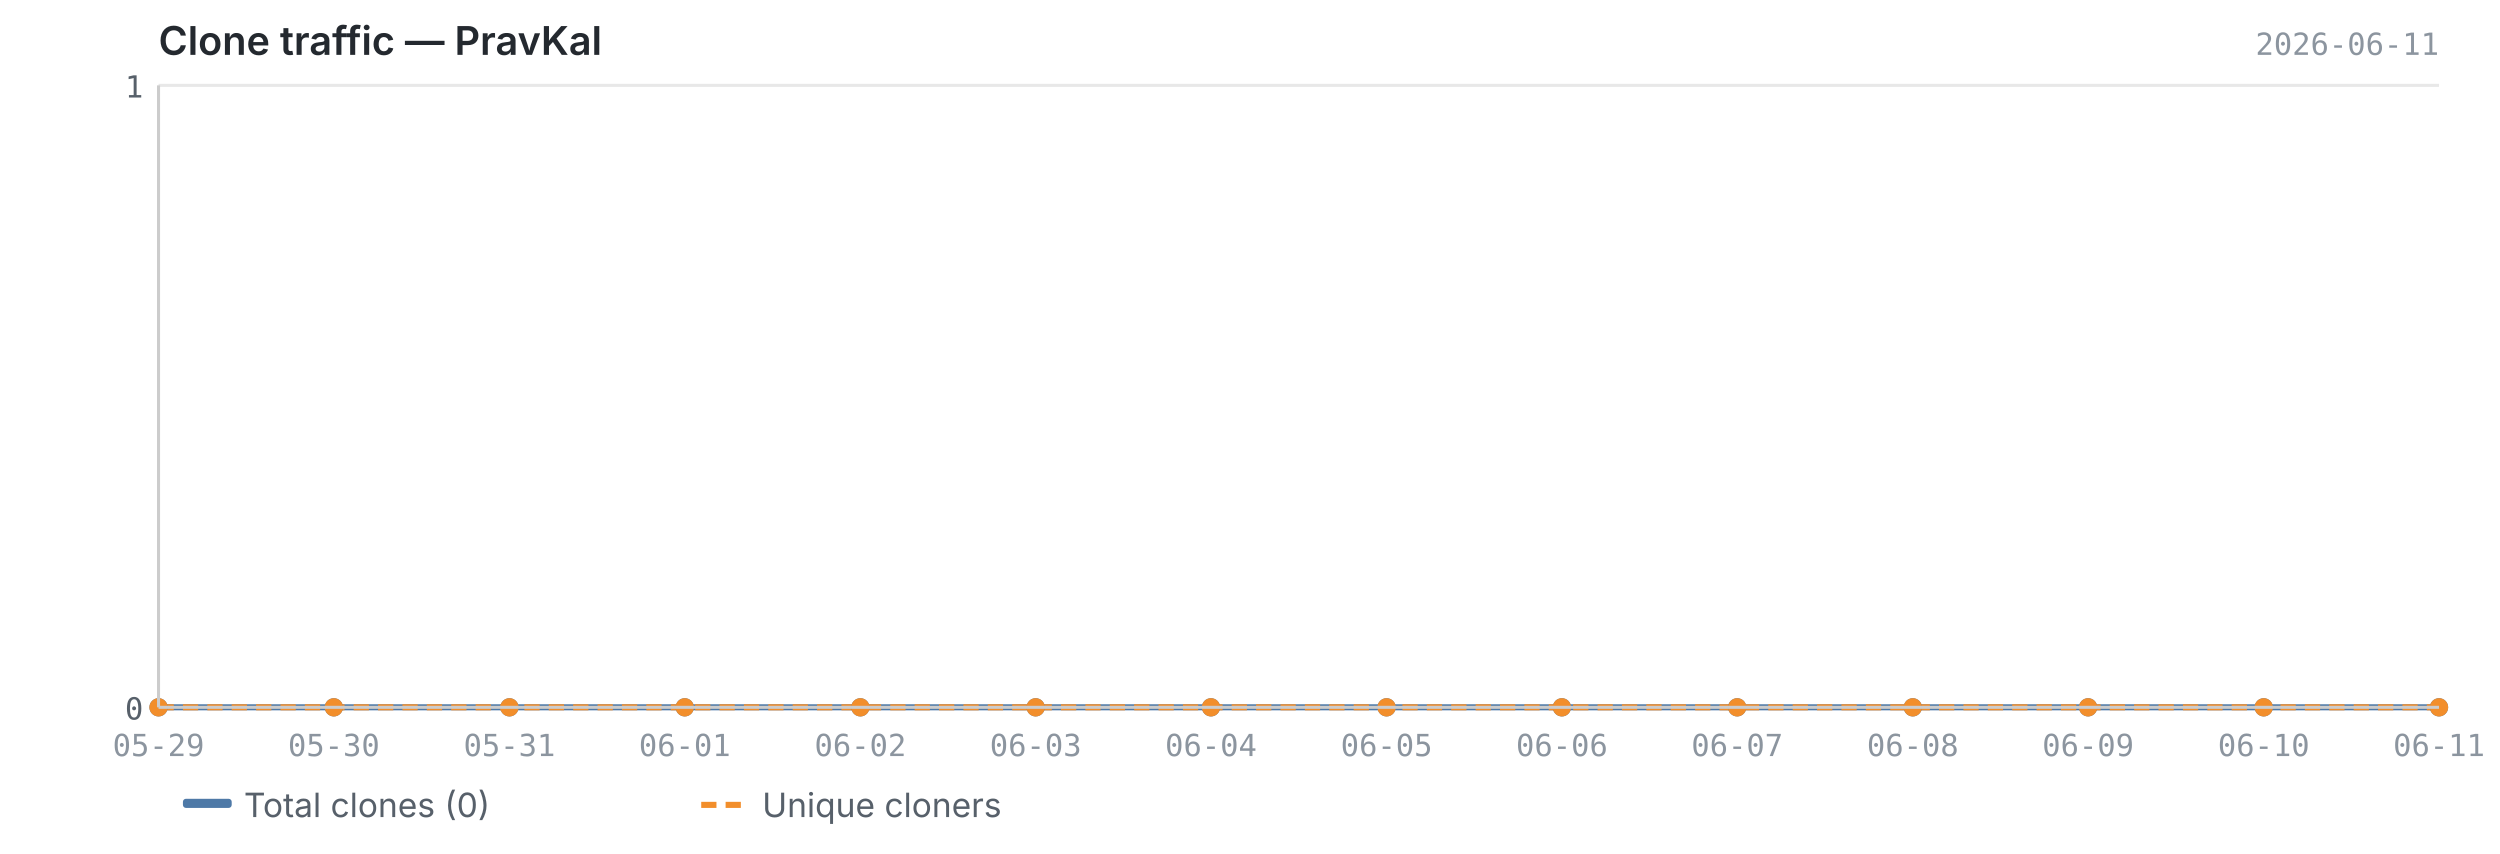
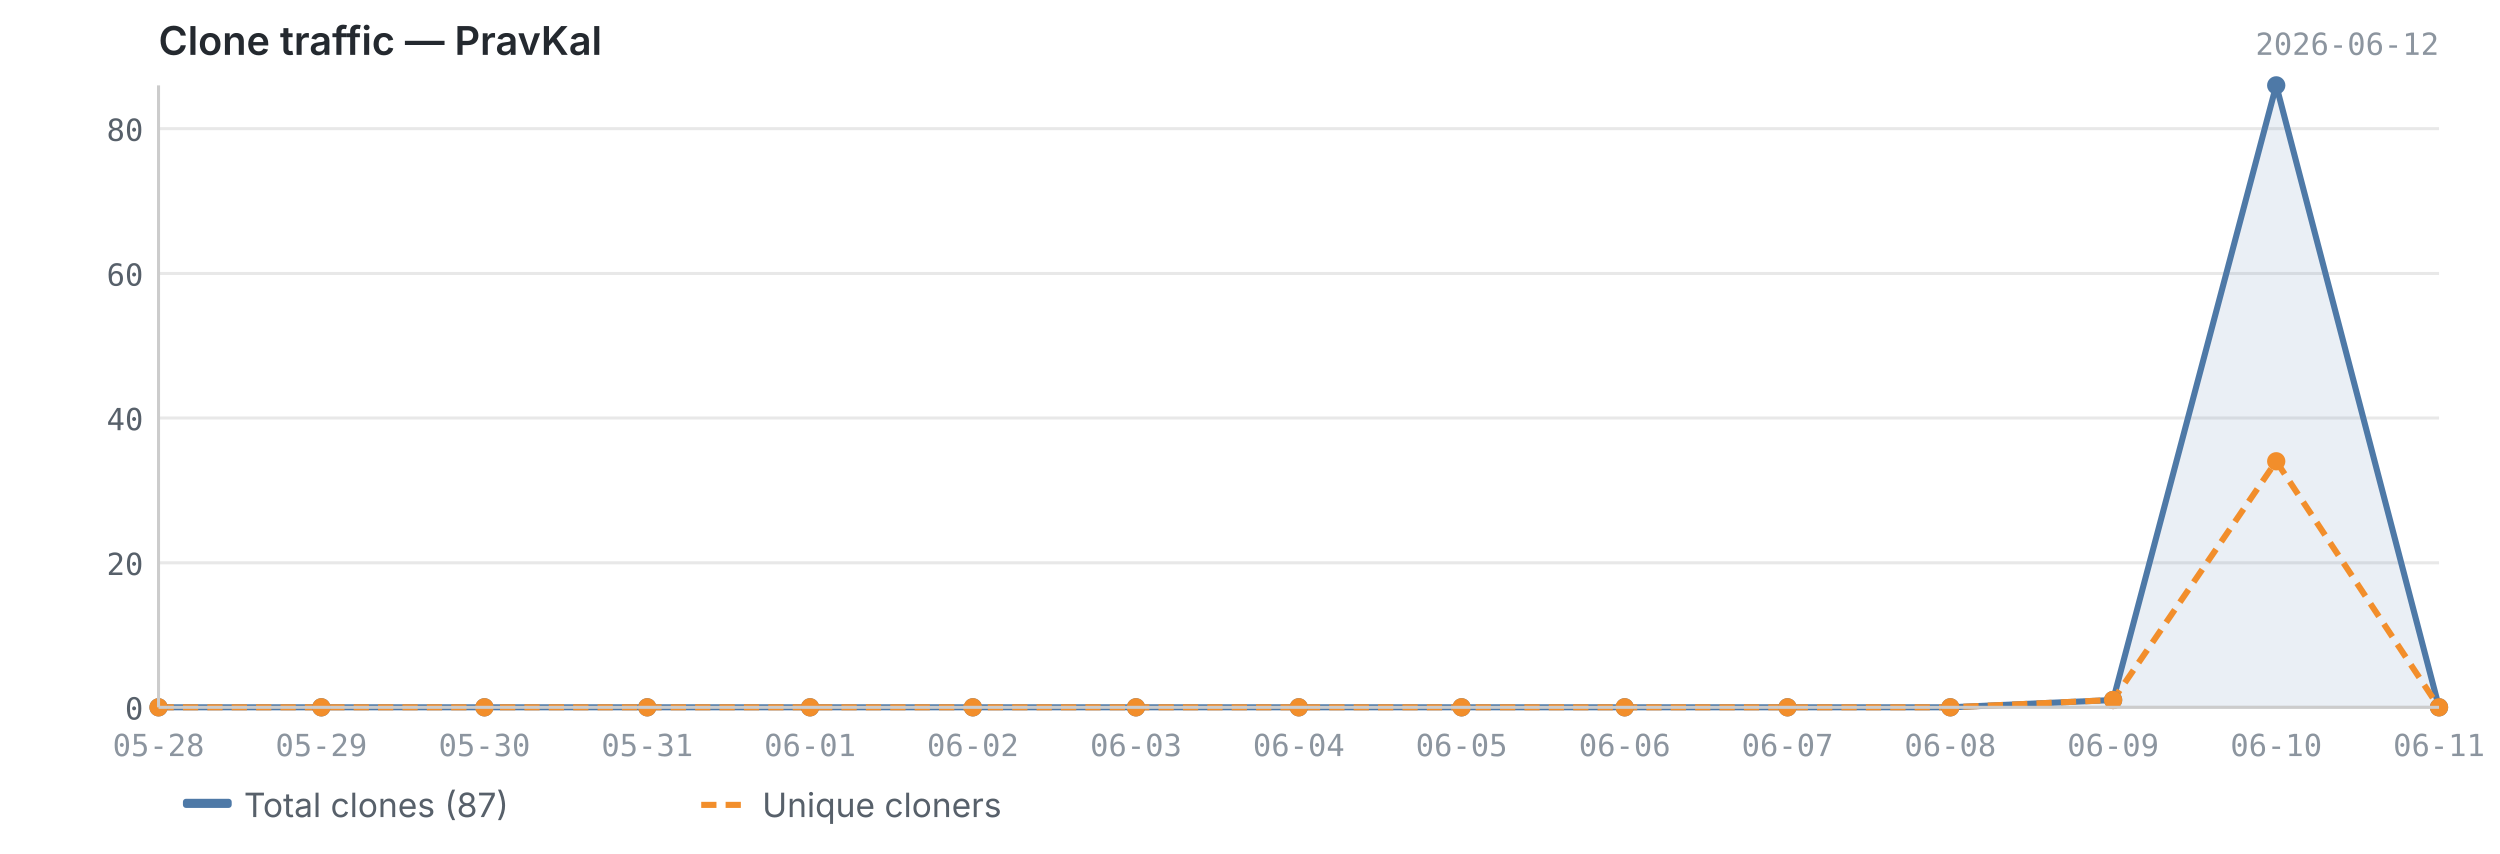
<svg xmlns="http://www.w3.org/2000/svg" viewBox="0 0 820 280" width="820" height="280">
  <text x="52" y="18" font-size="13" font-weight="600" fill="#24292f" font-family="-apple-system, BlinkMacSystemFont, 'Segoe UI', sans-serif">Clone traffic — PravKal</text>
-   <text x="800" y="18" font-size="10" fill="#8c959f" font-family="ui-monospace, SFMono-Regular, 'SF Mono', Menlo, monospace" text-anchor="end">2026-06-11</text>
+   <text x="800" y="18" font-size="10" fill="#8c959f" font-family="ui-monospace, SFMono-Regular, 'SF Mono', Menlo, monospace" text-anchor="end">2026-06-12</text>
  <line x1="52" y1="232.0" x2="800" y2="232.0" stroke="#e8e8e8" stroke-width="1" />
-   <line x1="52" y1="28.0" x2="800" y2="28.0" stroke="#e8e8e8" stroke-width="1" />
-   <path d="M52.0,232.0 L52.0,232.0 L109.5,232.0 L167.1,232.0 L224.6,232.0 L282.2,232.0 L339.7,232.0 L397.2,232.0 L454.8,232.0 L512.3,232.0 L569.8,232.0 L627.4,232.0 L684.9,232.0 L742.5,232.0 L800.0,232.0 L800.0,232.0 L52.0,232.0Z" fill="#4e79a7" opacity="0.12" />
-   <polyline points="52.0,232.0 109.5,232.0 167.1,232.0 224.6,232.0 282.2,232.0 339.7,232.0 397.2,232.0 454.8,232.0 512.3,232.0 569.8,232.0 627.4,232.0 684.9,232.0 742.5,232.0 800.0,232.0" fill="none" stroke="#4e79a7" stroke-width="2" stroke-linejoin="round" />
-   <polyline points="52.0,232.0 109.5,232.0 167.1,232.0 224.6,232.0 282.2,232.0 339.7,232.0 397.2,232.0 454.8,232.0 512.3,232.0 569.8,232.0 627.4,232.0 684.9,232.0 742.5,232.0 800.0,232.0" fill="none" stroke="#f28e2b" stroke-width="2" stroke-linejoin="round" stroke-dasharray="5,3" />
+   <line x1="52" y1="184.6" x2="800" y2="184.6" stroke="#e8e8e8" stroke-width="1" />
+   <line x1="52" y1="137.1" x2="800" y2="137.1" stroke="#e8e8e8" stroke-width="1" />
+   <line x1="52" y1="89.7" x2="800" y2="89.7" stroke="#e8e8e8" stroke-width="1" />
+   <line x1="52" y1="42.2" x2="800" y2="42.2" stroke="#e8e8e8" stroke-width="1" />
+   <line x1="52" y1="-5.2" x2="800" y2="-5.2" stroke="#e8e8e8" stroke-width="1" />
+   <path d="M52.0,232.0 L52.0,232.0 L105.4,232.0 L158.9,232.0 L212.3,232.0 L265.7,232.0 L319.1,232.0 L372.6,232.0 L426.0,232.0 L479.4,232.0 L532.9,232.0 L586.3,232.0 L639.7,232.0 L693.1,229.6 L746.6,28.0 L800.0,232.0 L800.0,232.0 L52.0,232.0Z" fill="#4e79a7" opacity="0.12" />
+   <polyline points="52.0,232.0 105.4,232.0 158.9,232.0 212.3,232.0 265.7,232.0 319.1,232.0 372.6,232.0 426.0,232.0 479.4,232.0 532.9,232.0 586.3,232.0 639.7,232.0 693.1,229.6 746.6,28.0 800.0,232.0" fill="none" stroke="#4e79a7" stroke-width="2" stroke-linejoin="round" />
+   <polyline points="52.0,232.0 105.4,232.0 158.9,232.0 212.3,232.0 265.7,232.0 319.1,232.0 372.6,232.0 426.0,232.0 479.4,232.0 532.9,232.0 586.3,232.0 639.7,232.0 693.1,229.6 746.6,151.3 800.0,232.0" fill="none" stroke="#f28e2b" stroke-width="2" stroke-linejoin="round" stroke-dasharray="5,3" />
  <circle cx="52.0" cy="232.0" r="3" fill="#4e79a7" />
-   <circle cx="109.5" cy="232.0" r="3" fill="#4e79a7" />
-   <circle cx="167.1" cy="232.0" r="3" fill="#4e79a7" />
-   <circle cx="224.6" cy="232.0" r="3" fill="#4e79a7" />
-   <circle cx="282.2" cy="232.0" r="3" fill="#4e79a7" />
-   <circle cx="339.7" cy="232.0" r="3" fill="#4e79a7" />
-   <circle cx="397.2" cy="232.0" r="3" fill="#4e79a7" />
-   <circle cx="454.8" cy="232.0" r="3" fill="#4e79a7" />
-   <circle cx="512.3" cy="232.0" r="3" fill="#4e79a7" />
-   <circle cx="569.8" cy="232.0" r="3" fill="#4e79a7" />
-   <circle cx="627.4" cy="232.0" r="3" fill="#4e79a7" />
-   <circle cx="684.9" cy="232.0" r="3" fill="#4e79a7" />
-   <circle cx="742.5" cy="232.0" r="3" fill="#4e79a7" />
+   <circle cx="105.4" cy="232.0" r="3" fill="#4e79a7" />
+   <circle cx="158.9" cy="232.0" r="3" fill="#4e79a7" />
+   <circle cx="212.3" cy="232.0" r="3" fill="#4e79a7" />
+   <circle cx="265.7" cy="232.0" r="3" fill="#4e79a7" />
+   <circle cx="319.1" cy="232.0" r="3" fill="#4e79a7" />
+   <circle cx="372.6" cy="232.0" r="3" fill="#4e79a7" />
+   <circle cx="426.0" cy="232.0" r="3" fill="#4e79a7" />
+   <circle cx="479.4" cy="232.0" r="3" fill="#4e79a7" />
+   <circle cx="532.9" cy="232.0" r="3" fill="#4e79a7" />
+   <circle cx="586.3" cy="232.0" r="3" fill="#4e79a7" />
+   <circle cx="639.7" cy="232.0" r="3" fill="#4e79a7" />
+   <circle cx="693.1" cy="229.6" r="3" fill="#4e79a7" />
+   <circle cx="746.6" cy="28.0" r="3" fill="#4e79a7" />
  <circle cx="800.0" cy="232.0" r="3" fill="#4e79a7" />
  <circle cx="52.0" cy="232.0" r="3" fill="#f28e2b" />
-   <circle cx="109.5" cy="232.0" r="3" fill="#f28e2b" />
-   <circle cx="167.1" cy="232.0" r="3" fill="#f28e2b" />
-   <circle cx="224.6" cy="232.0" r="3" fill="#f28e2b" />
-   <circle cx="282.2" cy="232.0" r="3" fill="#f28e2b" />
-   <circle cx="339.7" cy="232.0" r="3" fill="#f28e2b" />
-   <circle cx="397.2" cy="232.0" r="3" fill="#f28e2b" />
-   <circle cx="454.8" cy="232.0" r="3" fill="#f28e2b" />
-   <circle cx="512.3" cy="232.0" r="3" fill="#f28e2b" />
-   <circle cx="569.8" cy="232.0" r="3" fill="#f28e2b" />
-   <circle cx="627.4" cy="232.0" r="3" fill="#f28e2b" />
-   <circle cx="684.9" cy="232.0" r="3" fill="#f28e2b" />
-   <circle cx="742.5" cy="232.0" r="3" fill="#f28e2b" />
+   <circle cx="105.4" cy="232.0" r="3" fill="#f28e2b" />
+   <circle cx="158.9" cy="232.0" r="3" fill="#f28e2b" />
+   <circle cx="212.3" cy="232.0" r="3" fill="#f28e2b" />
+   <circle cx="265.7" cy="232.0" r="3" fill="#f28e2b" />
+   <circle cx="319.1" cy="232.0" r="3" fill="#f28e2b" />
+   <circle cx="372.6" cy="232.0" r="3" fill="#f28e2b" />
+   <circle cx="426.0" cy="232.0" r="3" fill="#f28e2b" />
+   <circle cx="479.4" cy="232.0" r="3" fill="#f28e2b" />
+   <circle cx="532.9" cy="232.0" r="3" fill="#f28e2b" />
+   <circle cx="586.3" cy="232.0" r="3" fill="#f28e2b" />
+   <circle cx="639.7" cy="232.0" r="3" fill="#f28e2b" />
+   <circle cx="693.1" cy="229.6" r="3" fill="#f28e2b" />
+   <circle cx="746.6" cy="151.3" r="3" fill="#f28e2b" />
  <circle cx="800.0" cy="232.0" r="3" fill="#f28e2b" />
  <line x1="52" y1="28" x2="52" y2="232" stroke="#cccccc" stroke-width="1" />
  <line x1="52" y1="232" x2="800" y2="232" stroke="#cccccc" stroke-width="1" />
  <text x="47" y="236.0" text-anchor="end" font-size="10" fill="#57606a" font-family="ui-monospace, SFMono-Regular, 'SF Mono', Menlo, monospace">0</text>
-   <text x="47" y="32.0" text-anchor="end" font-size="10" fill="#57606a" font-family="ui-monospace, SFMono-Regular, 'SF Mono', Menlo, monospace">1</text>
-   <text x="52.0" y="248" text-anchor="middle" font-size="10" fill="#8c959f" font-family="ui-monospace, SFMono-Regular, 'SF Mono', Menlo, monospace">05-29</text>
-   <text x="109.5" y="248" text-anchor="middle" font-size="10" fill="#8c959f" font-family="ui-monospace, SFMono-Regular, 'SF Mono', Menlo, monospace">05-30</text>
-   <text x="167.1" y="248" text-anchor="middle" font-size="10" fill="#8c959f" font-family="ui-monospace, SFMono-Regular, 'SF Mono', Menlo, monospace">05-31</text>
-   <text x="224.6" y="248" text-anchor="middle" font-size="10" fill="#8c959f" font-family="ui-monospace, SFMono-Regular, 'SF Mono', Menlo, monospace">06-01</text>
-   <text x="282.2" y="248" text-anchor="middle" font-size="10" fill="#8c959f" font-family="ui-monospace, SFMono-Regular, 'SF Mono', Menlo, monospace">06-02</text>
-   <text x="339.7" y="248" text-anchor="middle" font-size="10" fill="#8c959f" font-family="ui-monospace, SFMono-Regular, 'SF Mono', Menlo, monospace">06-03</text>
-   <text x="397.2" y="248" text-anchor="middle" font-size="10" fill="#8c959f" font-family="ui-monospace, SFMono-Regular, 'SF Mono', Menlo, monospace">06-04</text>
-   <text x="454.8" y="248" text-anchor="middle" font-size="10" fill="#8c959f" font-family="ui-monospace, SFMono-Regular, 'SF Mono', Menlo, monospace">06-05</text>
-   <text x="512.3" y="248" text-anchor="middle" font-size="10" fill="#8c959f" font-family="ui-monospace, SFMono-Regular, 'SF Mono', Menlo, monospace">06-06</text>
-   <text x="569.8" y="248" text-anchor="middle" font-size="10" fill="#8c959f" font-family="ui-monospace, SFMono-Regular, 'SF Mono', Menlo, monospace">06-07</text>
-   <text x="627.4" y="248" text-anchor="middle" font-size="10" fill="#8c959f" font-family="ui-monospace, SFMono-Regular, 'SF Mono', Menlo, monospace">06-08</text>
-   <text x="684.9" y="248" text-anchor="middle" font-size="10" fill="#8c959f" font-family="ui-monospace, SFMono-Regular, 'SF Mono', Menlo, monospace">06-09</text>
-   <text x="742.5" y="248" text-anchor="middle" font-size="10" fill="#8c959f" font-family="ui-monospace, SFMono-Regular, 'SF Mono', Menlo, monospace">06-10</text>
+   <text x="47" y="188.6" text-anchor="end" font-size="10" fill="#57606a" font-family="ui-monospace, SFMono-Regular, 'SF Mono', Menlo, monospace">20</text>
+   <text x="47" y="141.1" text-anchor="end" font-size="10" fill="#57606a" font-family="ui-monospace, SFMono-Regular, 'SF Mono', Menlo, monospace">40</text>
+   <text x="47" y="93.7" text-anchor="end" font-size="10" fill="#57606a" font-family="ui-monospace, SFMono-Regular, 'SF Mono', Menlo, monospace">60</text>
+   <text x="47" y="46.2" text-anchor="end" font-size="10" fill="#57606a" font-family="ui-monospace, SFMono-Regular, 'SF Mono', Menlo, monospace">80</text>
+   <text x="47" y="-1.2" text-anchor="end" font-size="10" fill="#57606a" font-family="ui-monospace, SFMono-Regular, 'SF Mono', Menlo, monospace">100</text>
+   <text x="52.0" y="248" text-anchor="middle" font-size="10" fill="#8c959f" font-family="ui-monospace, SFMono-Regular, 'SF Mono', Menlo, monospace">05-28</text>
+   <text x="105.4" y="248" text-anchor="middle" font-size="10" fill="#8c959f" font-family="ui-monospace, SFMono-Regular, 'SF Mono', Menlo, monospace">05-29</text>
+   <text x="158.9" y="248" text-anchor="middle" font-size="10" fill="#8c959f" font-family="ui-monospace, SFMono-Regular, 'SF Mono', Menlo, monospace">05-30</text>
+   <text x="212.3" y="248" text-anchor="middle" font-size="10" fill="#8c959f" font-family="ui-monospace, SFMono-Regular, 'SF Mono', Menlo, monospace">05-31</text>
+   <text x="265.7" y="248" text-anchor="middle" font-size="10" fill="#8c959f" font-family="ui-monospace, SFMono-Regular, 'SF Mono', Menlo, monospace">06-01</text>
+   <text x="319.1" y="248" text-anchor="middle" font-size="10" fill="#8c959f" font-family="ui-monospace, SFMono-Regular, 'SF Mono', Menlo, monospace">06-02</text>
+   <text x="372.6" y="248" text-anchor="middle" font-size="10" fill="#8c959f" font-family="ui-monospace, SFMono-Regular, 'SF Mono', Menlo, monospace">06-03</text>
+   <text x="426.0" y="248" text-anchor="middle" font-size="10" fill="#8c959f" font-family="ui-monospace, SFMono-Regular, 'SF Mono', Menlo, monospace">06-04</text>
+   <text x="479.4" y="248" text-anchor="middle" font-size="10" fill="#8c959f" font-family="ui-monospace, SFMono-Regular, 'SF Mono', Menlo, monospace">06-05</text>
+   <text x="532.9" y="248" text-anchor="middle" font-size="10" fill="#8c959f" font-family="ui-monospace, SFMono-Regular, 'SF Mono', Menlo, monospace">06-06</text>
+   <text x="586.3" y="248" text-anchor="middle" font-size="10" fill="#8c959f" font-family="ui-monospace, SFMono-Regular, 'SF Mono', Menlo, monospace">06-07</text>
+   <text x="639.7" y="248" text-anchor="middle" font-size="10" fill="#8c959f" font-family="ui-monospace, SFMono-Regular, 'SF Mono', Menlo, monospace">06-08</text>
+   <text x="693.1" y="248" text-anchor="middle" font-size="10" fill="#8c959f" font-family="ui-monospace, SFMono-Regular, 'SF Mono', Menlo, monospace">06-09</text>
+   <text x="746.6" y="248" text-anchor="middle" font-size="10" fill="#8c959f" font-family="ui-monospace, SFMono-Regular, 'SF Mono', Menlo, monospace">06-10</text>
  <text x="800.0" y="248" text-anchor="middle" font-size="10" fill="#8c959f" font-family="ui-monospace, SFMono-Regular, 'SF Mono', Menlo, monospace">06-11</text>
  <rect x="60" y="262" width="16" height="3" fill="#4e79a7" rx="1" />
-   <text x="80" y="268" font-size="11" fill="#57606a" font-family="-apple-system, BlinkMacSystemFont, 'Segoe UI', sans-serif">Total clones (0)</text>
+   <text x="80" y="268" font-size="11" fill="#57606a" font-family="-apple-system, BlinkMacSystemFont, 'Segoe UI', sans-serif">Total clones (87)</text>
  <line x1="230" y1="264" x2="246" y2="264" stroke="#f28e2b" stroke-width="2" stroke-dasharray="5,3" />
  <text x="250" y="268" font-size="11" fill="#57606a" font-family="-apple-system, BlinkMacSystemFont, 'Segoe UI', sans-serif">Unique cloners</text>
</svg>
